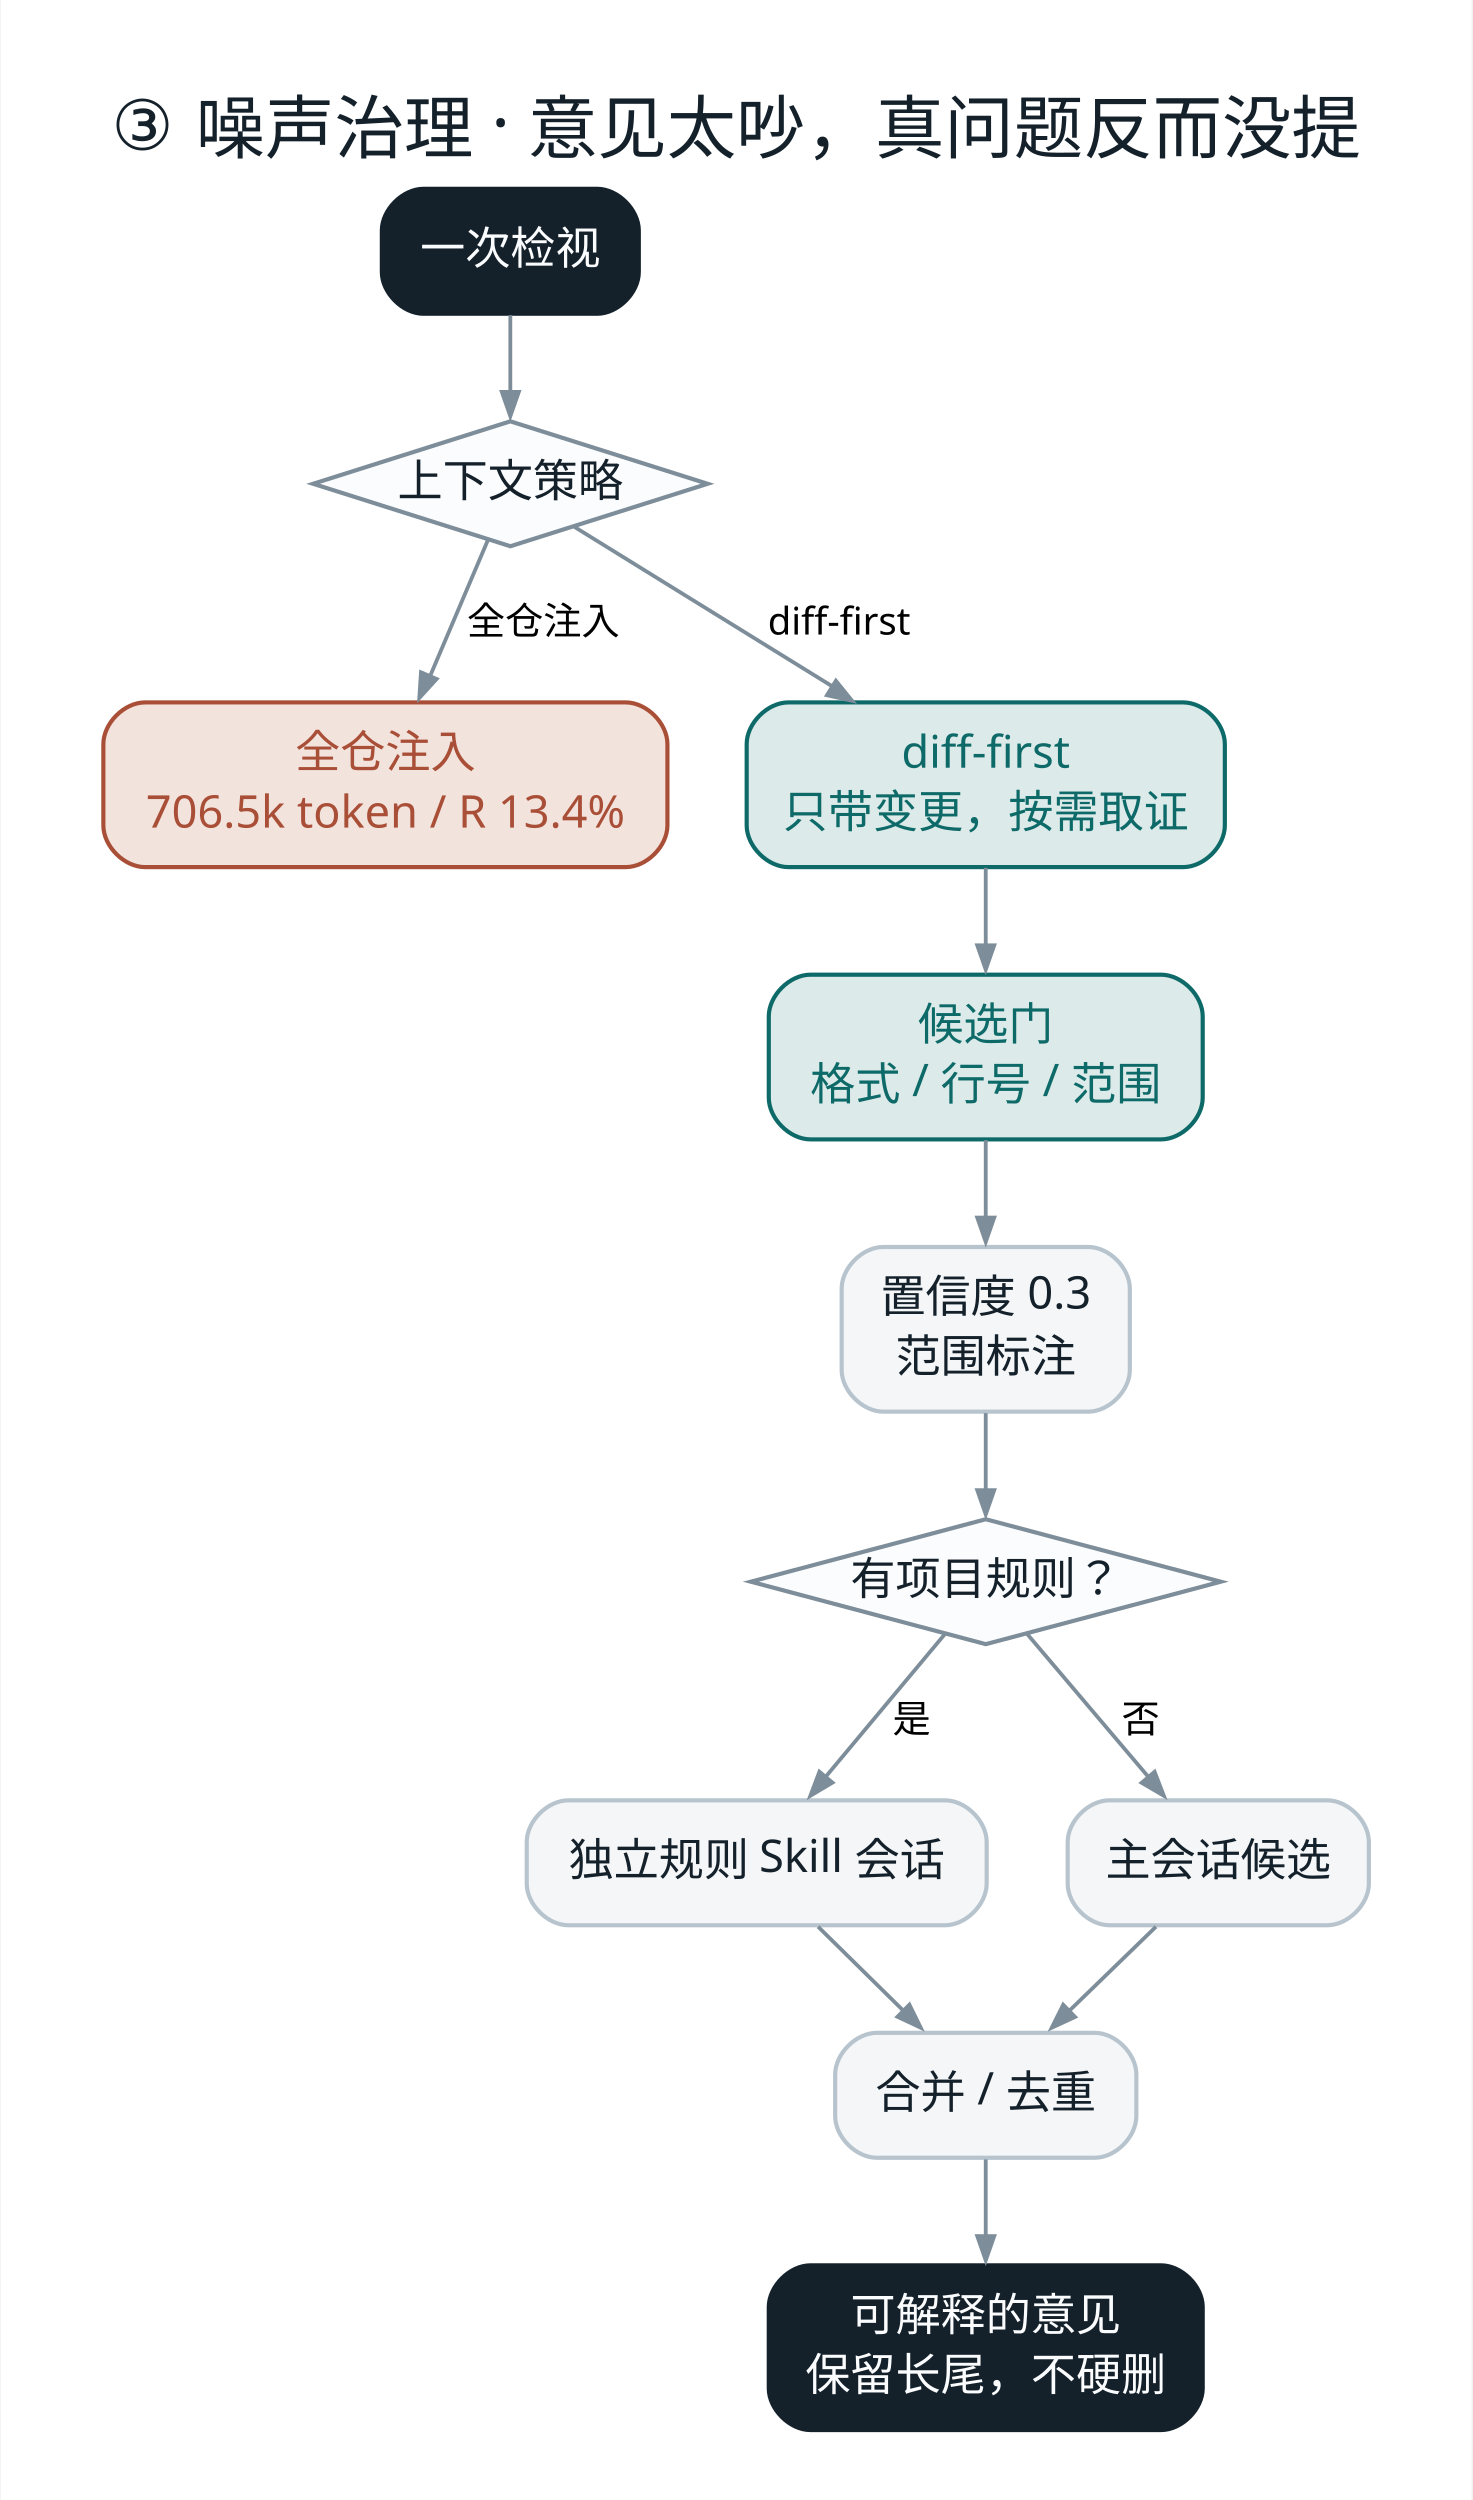
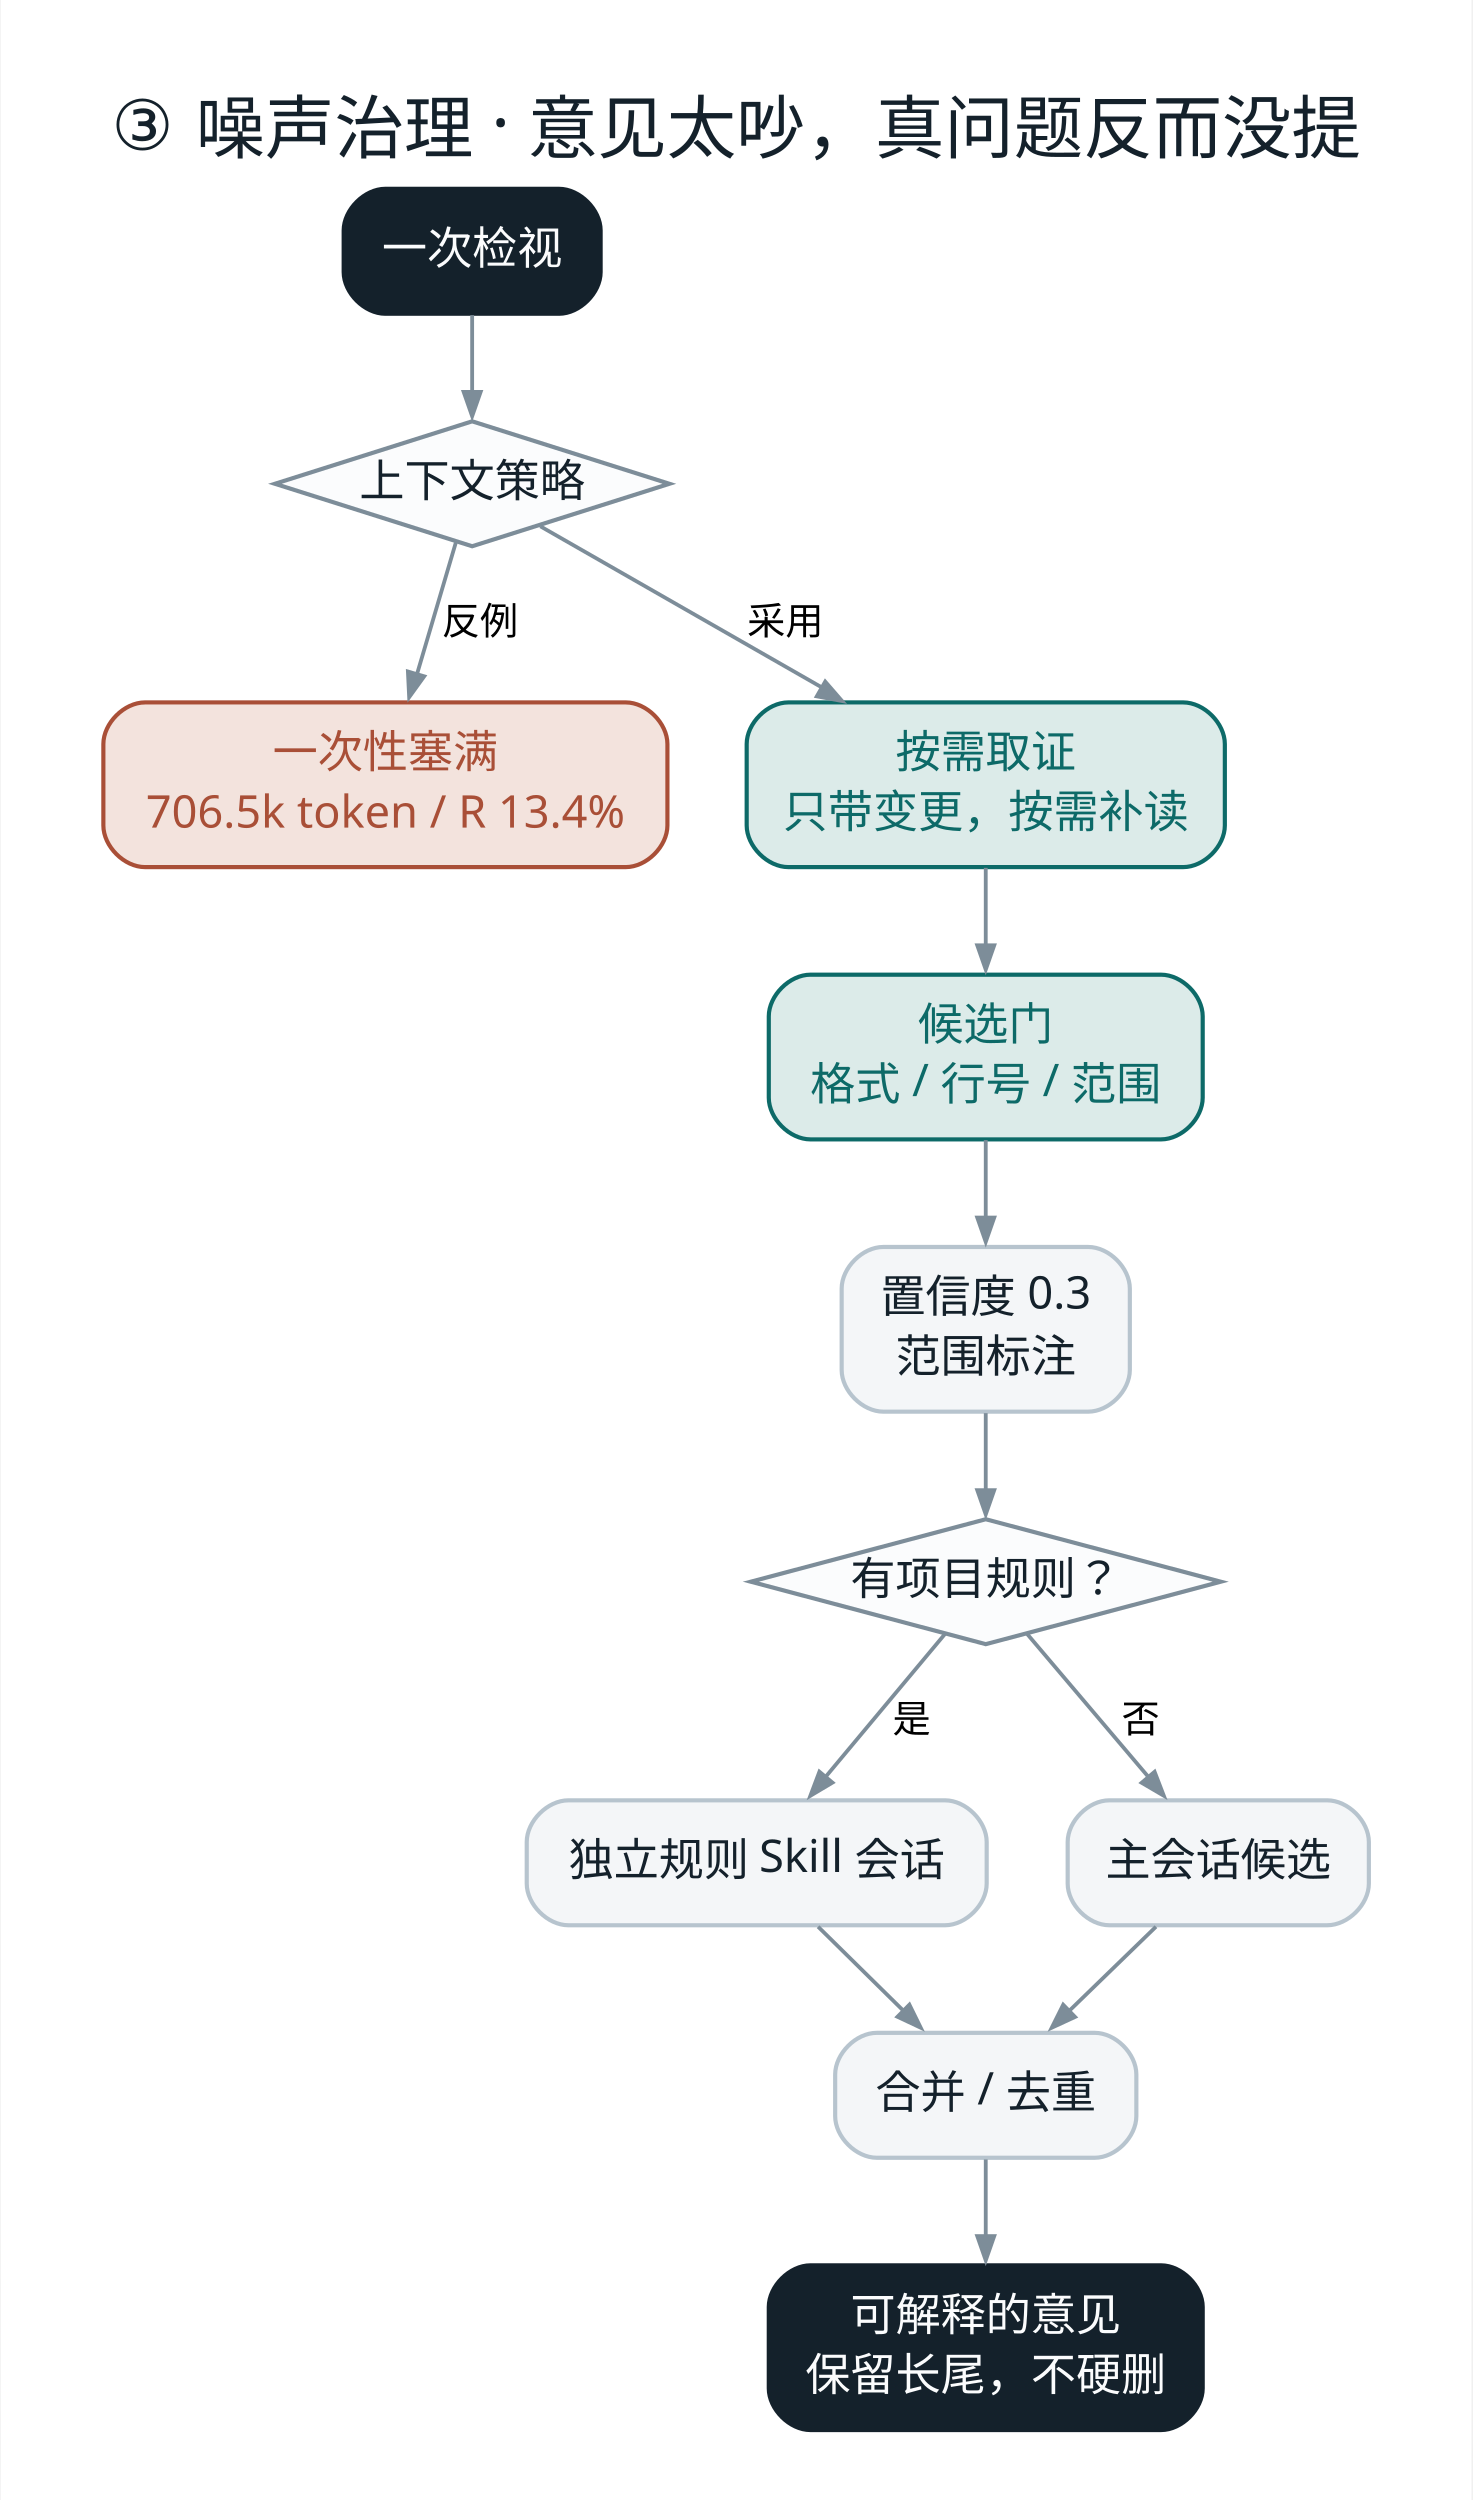
<svg xmlns="http://www.w3.org/2000/svg" width="424pt" height="720pt" viewBox="0.00 0.00 423.81 720.41">
  <g id="graph0" class="graph" transform="scale(1 1) rotate(0) translate(20.16 700.25)">
    <polygon fill="#ffffff" stroke="none" points="-20.16,20.16 -20.16,-700.25 403.65,-700.25 403.65,20.16 -20.16,20.16" />
    <text text-anchor="middle" x="191.74" y="-657.09" font-family="Microsoft YaHei" font-size="20.00" fill="#14212b">③ 噪声治理 · 意见太吵，真问题反而没提</text>
    <g id="node1" class="node">
-       <path fill="#14212b" stroke="#14212b" stroke-width="1.2" d="M151.7,-645.84C151.7,-645.84 101.66,-645.84 101.66,-645.84 95.66,-645.84 89.66,-639.84 89.66,-633.84 89.66,-633.84 89.66,-621.84 89.66,-621.84 89.66,-615.84 95.66,-609.84 101.66,-609.84 101.66,-609.84 151.7,-609.84 151.7,-609.84 157.7,-609.84 163.7,-615.84 163.7,-621.84 163.7,-621.84 163.7,-633.84 163.7,-633.84 163.7,-639.84 157.7,-645.84 151.7,-645.84" />
-       <text text-anchor="middle" x="126.68" y="-624.12" font-family="Microsoft YaHei" font-size="13.00" fill="#fbfcfd">一次检视</text>
+       <path fill="#14212b" stroke="#14212b" stroke-width="1.2" d="M140.7,-645.84C140.7,-645.84 90.66,-645.84 90.66,-645.84 84.66,-645.84 78.66,-639.84 78.66,-633.84 78.66,-633.84 78.66,-621.84 78.66,-621.84 78.66,-615.84 84.66,-609.84 90.66,-609.84 90.66,-609.84 140.7,-609.84 140.7,-609.84 146.7,-609.84 152.7,-615.84 152.7,-621.84 152.7,-621.84 152.7,-633.84 152.7,-633.84 152.7,-639.84 146.7,-645.84 140.7,-645.84" />
+       <text text-anchor="middle" x="115.68" y="-624.12" font-family="Microsoft YaHei" font-size="13.00" fill="#fbfcfd">一次检视</text>
    </g>
    <g id="node2" class="node">
-       <polygon fill="#fbfcfd" stroke="#7d8d99" stroke-width="1.2" points="126.68,-578.84 69.85,-560.84 126.68,-542.84 183.51,-560.84 126.68,-578.84" />
-       <text text-anchor="middle" x="126.68" y="-557.12" font-family="Microsoft YaHei" font-size="13.00" fill="#14212b">上下文策略</text>
+       <polygon fill="#fbfcfd" stroke="#7d8d99" stroke-width="1.2" points="115.68,-578.84 58.85,-560.84 115.68,-542.84 172.51,-560.84 115.68,-578.84" />
+       <text text-anchor="middle" x="115.68" y="-557.12" font-family="Microsoft YaHei" font-size="13.00" fill="#14212b">上下文策略</text>
    </g>
    <g id="edge1" class="edge">
-       <path fill="none" stroke="#7d8d99" stroke-width="1.1" d="M126.68,-609.42C126.68,-602.57 126.68,-594.58 126.68,-587.11" />
-       <polygon fill="#7d8d99" stroke="#7d8d99" stroke-width="1.1" points="129.13,-587.31 126.68,-580.31 124.23,-587.31 129.13,-587.31" />
+       <path fill="none" stroke="#7d8d99" stroke-width="1.1" d="M115.68,-609.42C115.68,-602.57 115.68,-594.58 115.68,-587.11" />
+       <polygon fill="#7d8d99" stroke="#7d8d99" stroke-width="1.1" points="118.13,-587.31 115.68,-580.31 113.23,-587.31 118.13,-587.31" />
    </g>
    <g id="node3" class="node">
      <path fill="#f3e3dd" stroke="#a94f37" stroke-width="1.2" d="M159.95,-497.84C159.95,-497.84 21.41,-497.84 21.41,-497.84 15.41,-497.84 9.41,-491.84 9.41,-485.84 9.41,-485.84 9.41,-462.38 9.41,-462.38 9.41,-456.38 15.41,-450.38 21.41,-450.38 21.41,-450.38 159.95,-450.38 159.95,-450.38 165.95,-450.38 171.95,-456.38 171.95,-462.38 171.95,-462.38 171.95,-485.84 171.95,-485.84 171.95,-491.84 165.95,-497.84 159.95,-497.84" />
-       <text text-anchor="middle" x="90.68" y="-479.01" font-family="Microsoft YaHei" font-size="13.00" fill="#a94f37">全仓注入</text>
+       <text text-anchor="middle" x="90.68" y="-479.01" font-family="Microsoft YaHei" font-size="13.00" fill="#a94f37">一次性塞满</text>
      <text text-anchor="middle" x="90.68" y="-461.76" font-family="Microsoft YaHei" font-size="13.00" fill="#a94f37">706.5k token / R 13.4%</text>
    </g>
    <g id="edge2" class="edge">
-       <path fill="none" stroke="#7d8d99" stroke-width="1.1" d="M120.25,-544.69C115.6,-533.77 109.18,-518.66 103.51,-505.31" />
-       <polygon fill="#7d8d99" stroke="#7d8d99" stroke-width="1.1" points="105.45,-504.59 100.45,-499.11 100.94,-506.51 105.45,-504.59" />
-       <text text-anchor="middle" x="136.18" y="-517.39" font-family="Microsoft YaHei" font-size="11.00">全仓注入</text>
+       <path fill="none" stroke="#7d8d99" stroke-width="1.1" d="M110.98,-543.9C107.81,-533.16 103.53,-518.65 99.71,-505.72" />
+       <polygon fill="#7d8d99" stroke="#7d8d99" stroke-width="1.1" points="101.87,-505.36 97.53,-499.34 97.17,-506.74 101.87,-505.36" />
+       <text text-anchor="middle" x="117.93" y="-517.39" font-family="Microsoft YaHei" font-size="11.00">反例</text>
    </g>
    <g id="node4" class="node">
      <path fill="#dcebe9" stroke="#0d6a68" stroke-width="1.2" d="M320.58,-497.84C320.58,-497.84 206.79,-497.84 206.79,-497.84 200.79,-497.84 194.79,-491.84 194.79,-485.84 194.79,-485.84 194.79,-462.38 194.79,-462.38 194.79,-456.38 200.79,-450.38 206.79,-450.38 206.79,-450.38 320.58,-450.38 320.58,-450.38 326.58,-450.38 332.58,-456.38 332.58,-462.38 332.58,-462.38 332.58,-485.84 332.58,-485.84 332.58,-491.84 326.58,-497.84 320.58,-497.84" />
-       <text text-anchor="middle" x="263.68" y="-479.01" font-family="Microsoft YaHei" font-size="13.00" fill="#0d6a68">diff-first</text>
-       <text text-anchor="middle" x="263.68" y="-461.76" font-family="Microsoft YaHei" font-size="13.00" fill="#0d6a68">只带变更，按需取证</text>
+       <text text-anchor="middle" x="263.68" y="-479.01" font-family="Microsoft YaHei" font-size="13.00" fill="#0d6a68">按需取证</text>
+       <text text-anchor="middle" x="263.68" y="-461.76" font-family="Microsoft YaHei" font-size="13.00" fill="#0d6a68">只带变更，按需补读</text>
    </g>
    <g id="edge3" class="edge">
-       <path fill="none" stroke="#7d8d99" stroke-width="1.1" d="M145.16,-548.41C164.13,-536.68 194.36,-517.98 219.55,-502.41" />
-       <polygon fill="#7d8d99" stroke="#7d8d99" stroke-width="1.1" points="220.5,-504.08 225.16,-498.31 217.92,-499.91 220.5,-504.08" />
-       <text text-anchor="middle" x="221.43" y="-517.39" font-family="Microsoft YaHei" font-size="11.00">diff-first</text>
+       <path fill="none" stroke="#7d8d99" stroke-width="1.1" d="M135.33,-548.59C155.92,-536.8 189.01,-517.86 216.44,-502.16" />
+       <polygon fill="#7d8d99" stroke="#7d8d99" stroke-width="1.1" points="217.42,-503.84 222.28,-498.24 214.99,-499.59 217.42,-503.84" />
+       <text text-anchor="middle" x="205.93" y="-517.39" font-family="Microsoft YaHei" font-size="11.00">采用</text>
    </g>
    <g id="node5" class="node">
      <path fill="#dcebe9" stroke="#0d6a68" stroke-width="1.2" d="M314.2,-419.38C314.2,-419.38 213.16,-419.38 213.16,-419.38 207.16,-419.38 201.16,-413.38 201.16,-407.38 201.16,-407.38 201.16,-383.92 201.16,-383.92 201.16,-377.92 207.16,-371.92 213.16,-371.92 213.16,-371.92 314.2,-371.92 314.2,-371.92 320.2,-371.92 326.2,-377.92 326.2,-383.92 326.2,-383.92 326.2,-407.38 326.2,-407.38 326.2,-413.38 320.2,-419.38 314.2,-419.38" />
      <text text-anchor="middle" x="263.68" y="-400.55" font-family="Microsoft YaHei" font-size="13.00" fill="#0d6a68">候选门</text>
      <text text-anchor="middle" x="263.68" y="-383.3" font-family="Microsoft YaHei" font-size="13.00" fill="#0d6a68">格式 / 行号 / 范围</text>
    </g>
    <g id="edge4" class="edge">
      <path fill="none" stroke="#7d8d99" stroke-width="1.1" d="M263.68,-450.17C263.68,-443.13 263.68,-435.26 263.68,-427.76" />
      <polygon fill="#7d8d99" stroke="#7d8d99" stroke-width="1.1" points="266.13,-427.84 263.68,-420.84 261.23,-427.84 266.13,-427.84" />
    </g>
    <g id="node6" class="node">
      <path fill="#f4f6f8" stroke="#b7c4ce" stroke-width="1.2" d="M293.2,-340.92C293.2,-340.92 234.16,-340.92 234.16,-340.92 228.16,-340.92 222.16,-334.92 222.16,-328.92 222.16,-328.92 222.16,-305.46 222.16,-305.46 222.16,-299.46 228.16,-293.46 234.16,-293.46 234.16,-293.46 293.2,-293.46 293.2,-293.46 299.2,-293.46 305.2,-299.46 305.2,-305.46 305.2,-305.46 305.2,-328.92 305.2,-328.92 305.2,-334.92 299.2,-340.92 293.2,-340.92" />
      <text text-anchor="middle" x="263.68" y="-322.09" font-family="Microsoft YaHei" font-size="13.00" fill="#14212b">置信度 0.3</text>
      <text text-anchor="middle" x="263.68" y="-304.84" font-family="Microsoft YaHei" font-size="13.00" fill="#14212b">范围标注</text>
    </g>
    <g id="edge5" class="edge">
      <path fill="none" stroke="#7d8d99" stroke-width="1.1" d="M263.68,-371.71C263.68,-364.67 263.68,-356.8 263.68,-349.3" />
      <polygon fill="#7d8d99" stroke="#7d8d99" stroke-width="1.1" points="266.13,-349.38 263.68,-342.38 261.23,-349.38 266.13,-349.38" />
    </g>
    <g id="node7" class="node">
      <polygon fill="#fbfcfd" stroke="#7d8d99" stroke-width="1.2" points="263.68,-262.46 195.98,-244.46 263.68,-226.46 331.39,-244.46 263.68,-262.46" />
      <text text-anchor="middle" x="263.68" y="-240.74" font-family="Microsoft YaHei" font-size="13.00" fill="#14212b">有项目规则？</text>
    </g>
    <g id="edge6" class="edge">
      <path fill="none" stroke="#7d8d99" stroke-width="1.1" d="M263.68,-293.03C263.68,-285.81 263.68,-277.82 263.68,-270.48" />
      <polygon fill="#7d8d99" stroke="#7d8d99" stroke-width="1.1" points="266.13,-270.84 263.68,-263.84 261.23,-270.84 266.13,-270.84" />
    </g>
    <g id="node8" class="node">
      <path fill="#f4f6f8" stroke="#b7c4ce" stroke-width="1.2" d="M251.95,-181.46C251.95,-181.46 143.41,-181.46 143.41,-181.46 137.41,-181.46 131.41,-175.46 131.41,-169.46 131.41,-169.46 131.41,-157.46 131.41,-157.46 131.41,-151.46 137.41,-145.46 143.41,-145.46 143.41,-145.46 251.95,-145.46 251.95,-145.46 257.95,-145.46 263.95,-151.46 263.95,-157.46 263.95,-157.46 263.95,-169.46 263.95,-169.46 263.95,-175.46 257.95,-181.46 251.95,-181.46" />
      <text text-anchor="middle" x="197.68" y="-159.74" font-family="Microsoft YaHei" font-size="13.00" fill="#14212b">独立规则 Skill 会话</text>
    </g>
    <g id="edge7" class="edge">
      <path fill="none" stroke="#7d8d99" stroke-width="1.1" d="M251.88,-229.34C242.24,-217.79 228.4,-201.23 217.12,-187.73" />
      <polygon fill="#7d8d99" stroke="#7d8d99" stroke-width="1.1" points="219.51,-186.57 213.14,-182.77 215.75,-189.71 219.51,-186.57" />
      <text text-anchor="middle" x="242.31" y="-201.01" font-family="Microsoft YaHei" font-size="11.00">是</text>
    </g>
    <g id="node9" class="node">
      <path fill="#f4f6f8" stroke="#b7c4ce" stroke-width="1.2" d="M362.08,-181.46C362.08,-181.46 299.29,-181.46 299.29,-181.46 293.29,-181.46 287.29,-175.46 287.29,-169.46 287.29,-169.46 287.29,-157.46 287.29,-157.46 287.29,-151.46 293.29,-145.46 299.29,-145.46 299.29,-145.46 362.08,-145.46 362.08,-145.46 368.08,-145.46 374.08,-151.46 374.08,-157.46 374.08,-157.46 374.08,-169.46 374.08,-169.46 374.08,-175.46 368.08,-181.46 362.08,-181.46" />
      <text text-anchor="middle" x="330.68" y="-159.74" font-family="Microsoft YaHei" font-size="13.00" fill="#14212b">主会话候选</text>
    </g>
    <g id="edge8" class="edge">
      <path fill="none" stroke="#7d8d99" stroke-width="1.1" d="M275.66,-229.34C285.45,-217.79 299.5,-201.23 310.95,-187.73" />
      <polygon fill="#7d8d99" stroke="#7d8d99" stroke-width="1.1" points="312.34,-189.69 315,-182.77 308.6,-186.52 312.34,-189.69" />
      <text text-anchor="middle" x="308.31" y="-201.01" font-family="Microsoft YaHei" font-size="11.00">否</text>
    </g>
    <g id="node10" class="node">
      <path fill="#f4f6f8" stroke="#b7c4ce" stroke-width="1.2" d="M295.08,-114.46C295.08,-114.46 232.29,-114.46 232.29,-114.46 226.29,-114.46 220.29,-108.46 220.29,-102.46 220.29,-102.46 220.29,-90.46 220.29,-90.46 220.29,-84.46 226.29,-78.46 232.29,-78.46 232.29,-78.46 295.08,-78.46 295.08,-78.46 301.08,-78.46 307.08,-84.46 307.08,-90.46 307.08,-90.46 307.08,-102.46 307.08,-102.46 307.08,-108.46 301.08,-114.46 295.08,-114.46" />
      <text text-anchor="middle" x="263.68" y="-92.74" font-family="Microsoft YaHei" font-size="13.00" fill="#14212b">合并 / 去重</text>
    </g>
    <g id="edge9" class="edge">
      <path fill="none" stroke="#7d8d99" stroke-width="1.1" d="M215.37,-145.04C223.06,-137.46 232.18,-128.48 240.42,-120.37" />
      <polygon fill="#7d8d99" stroke="#7d8d99" stroke-width="1.1" points="241.68,-122.58 244.95,-115.93 238.24,-119.09 241.68,-122.58" />
    </g>
    <g id="edge10" class="edge">
      <path fill="none" stroke="#7d8d99" stroke-width="1.1" d="M312.73,-145.04C304.92,-137.46 295.66,-128.48 287.3,-120.37" />
      <polygon fill="#7d8d99" stroke="#7d8d99" stroke-width="1.1" points="289.42,-119.04 282.69,-115.93 286,-122.56 289.42,-119.04" />
    </g>
    <g id="node11" class="node">
      <path fill="#14212b" stroke="#14212b" stroke-width="1.2" d="M314.2,-47.46C314.2,-47.46 213.16,-47.46 213.16,-47.46 207.16,-47.46 201.16,-41.46 201.16,-35.46 201.16,-35.46 201.16,-12 201.16,-12 201.16,-6 207.16,0 213.16,0 213.16,0 314.2,0 314.2,0 320.2,0 326.2,-6 326.2,-12 326.2,-12 326.2,-35.46 326.2,-35.46 326.2,-41.46 320.2,-47.46 314.2,-47.46" />
      <text text-anchor="middle" x="263.68" y="-28.63" font-family="Microsoft YaHei" font-size="13.00" fill="#fbfcfd">可解释的意见</text>
      <text text-anchor="middle" x="263.68" y="-11.38" font-family="Microsoft YaHei" font-size="13.00" fill="#fbfcfd">保留长尾，不硬删</text>
    </g>
    <g id="edge11" class="edge">
      <path fill="none" stroke="#7d8d99" stroke-width="1.1" d="M263.68,-77.98C263.68,-71.16 263.68,-63.15 263.68,-55.44" />
      <polygon fill="#7d8d99" stroke="#7d8d99" stroke-width="1.1" points="266.13,-55.89 263.68,-48.89 261.23,-55.89 266.13,-55.89" />
    </g>
  </g>
</svg>
